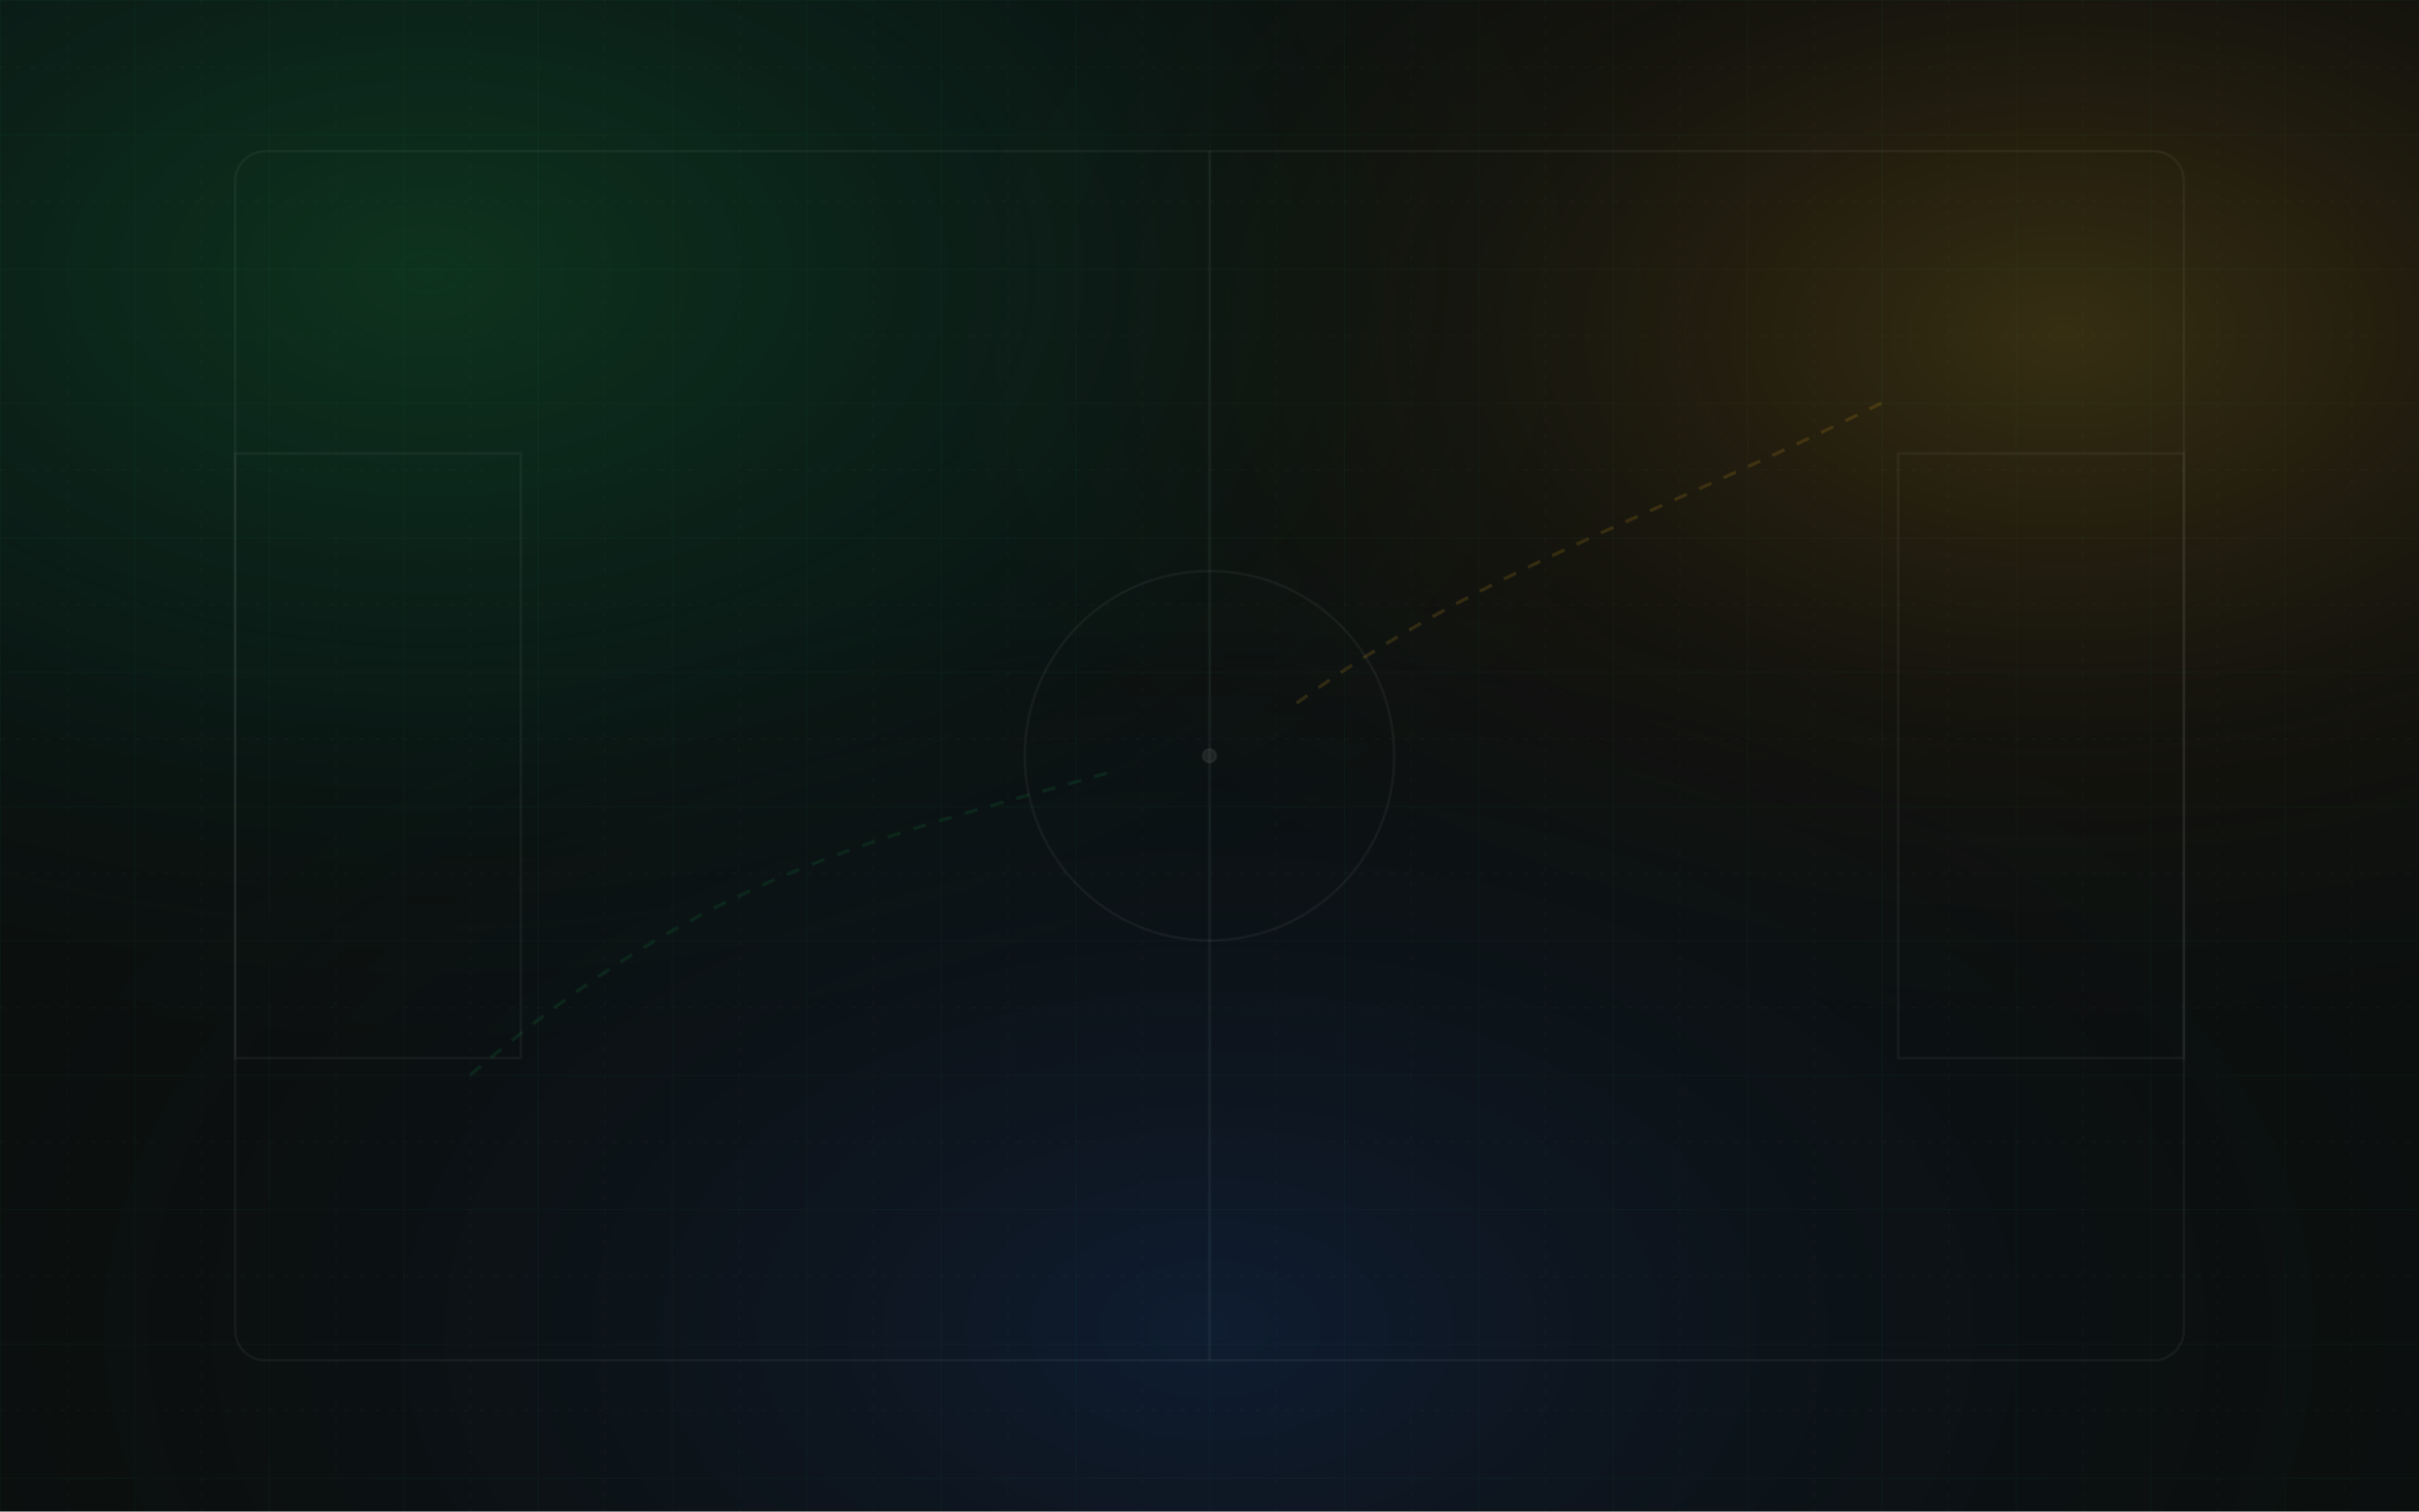
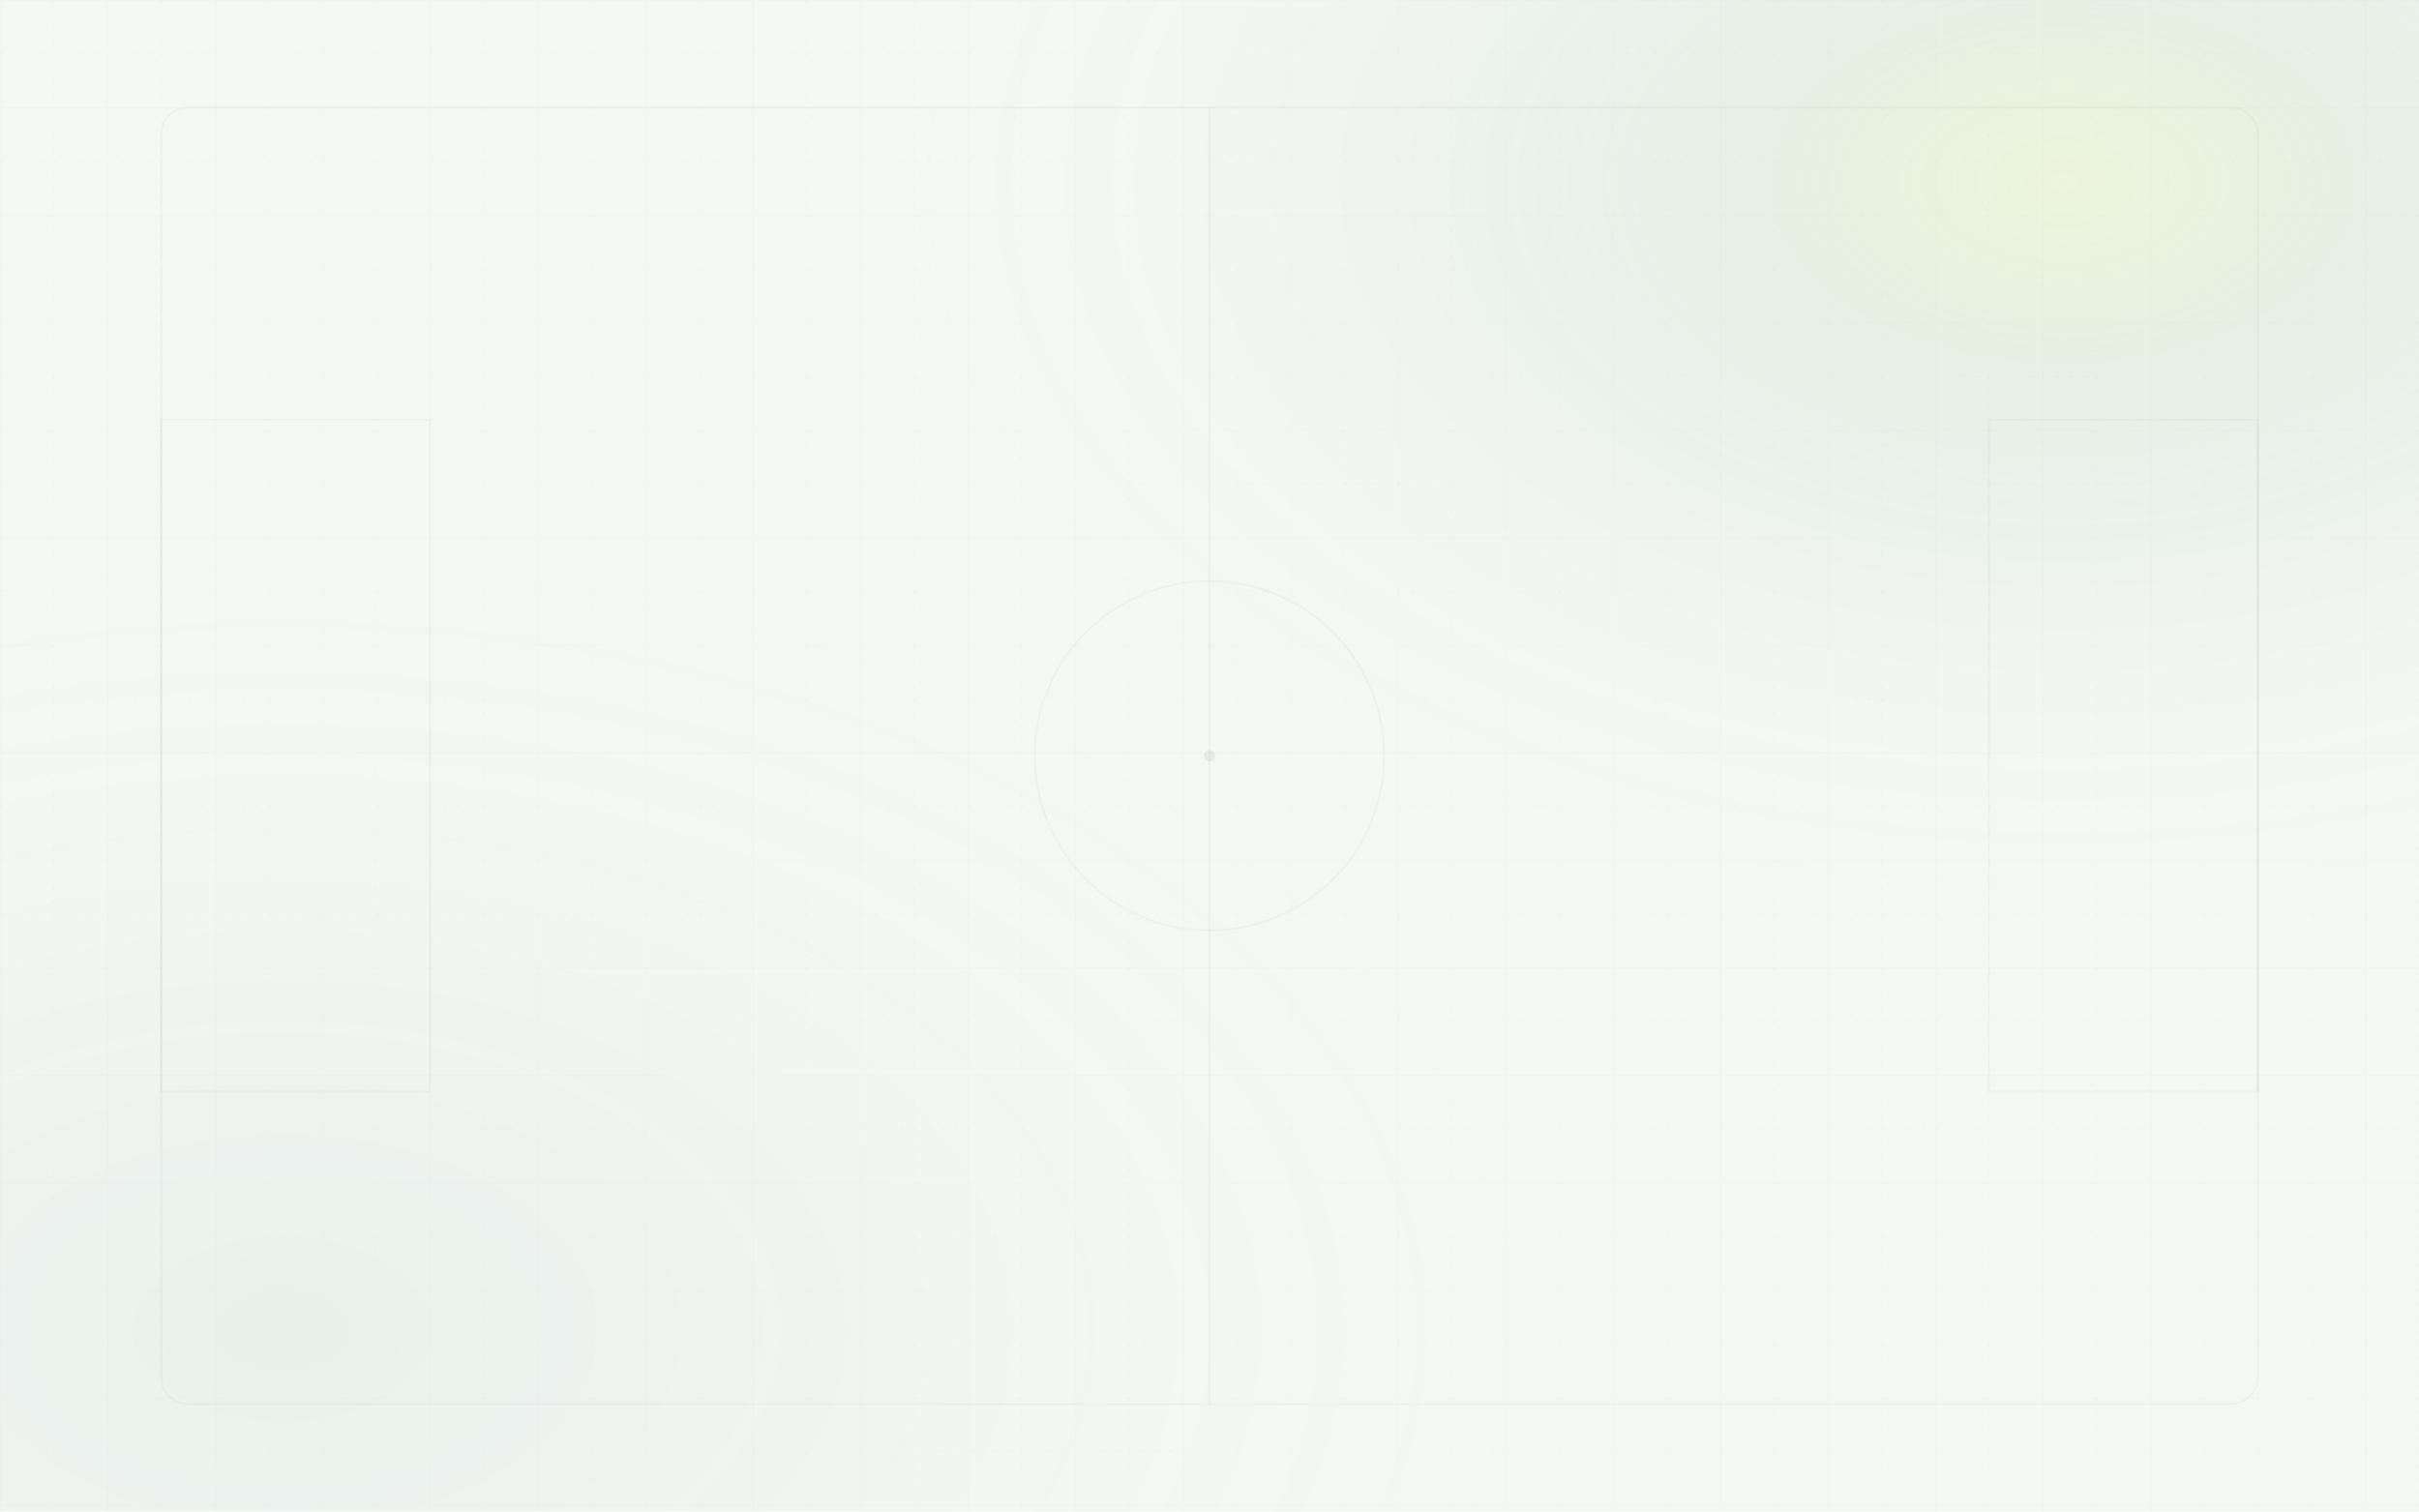
<svg xmlns="http://www.w3.org/2000/svg" viewBox="0 0 1440 900" width="100%" height="100%" preserveAspectRatio="xMidYMid slice">
  <defs>
-     <pattern id="chalk-grid" width="80" height="80" patternUnits="userSpaceOnUse">
-       <path d="M 80 0 L 0 0 0 80" fill="none" stroke="#16A34A" stroke-width="0.6" stroke-opacity="0.10" />
-       <path d="M 40 0 L 40 80 M 0 40 L 80 40" fill="none" stroke="#F5F5F5" stroke-width="0.4" stroke-dasharray="3 6" stroke-opacity="0.05" />
+     <pattern id="chalk-grid" width="64" height="64" patternUnits="userSpaceOnUse">
+       <path d="M 64 0 L 0 0 0 64" fill="none" stroke="#172033" stroke-width="0.5" stroke-opacity="0.035" />
+       <path d="M 32 0 L 32 64 M 0 32 L 64 32" fill="none" stroke="#19865B" stroke-width="0.4" stroke-dasharray="2 6" stroke-opacity="0.04" />
    </pattern>
-     <radialGradient id="stadium-emerald" cx="18%" cy="18%" r="55%">
-       <stop offset="0%" stop-color="#16A34A" stop-opacity="0.24" />
-       <stop offset="55%" stop-color="#059669" stop-opacity="0.07" />
-       <stop offset="100%" stop-color="#0B0F0E" stop-opacity="0" />
+     <radialGradient id="pitch-lime-glow" cx="85%" cy="12%" r="48%">
+       <stop offset="0%" stop-color="#C5F36A" stop-opacity="0.18" />
+       <stop offset="55%" stop-color="#19865B" stop-opacity="0.03" />
+       <stop offset="100%" stop-color="#F5F7F4" stop-opacity="0" />
    </radialGradient>
-     <radialGradient id="stadium-gold" cx="85%" cy="22%" r="50%">
-       <stop offset="0%" stop-color="#FBBF24" stop-opacity="0.18" />
-       <stop offset="50%" stop-color="#D97706" stop-opacity="0.05" />
-       <stop offset="100%" stop-color="#0B0F0E" stop-opacity="0" />
-     </radialGradient>
-     <radialGradient id="stadium-blue" cx="50%" cy="88%" r="55%">
-       <stop offset="0%" stop-color="#2563EB" stop-opacity="0.16" />
-       <stop offset="100%" stop-color="#0B0F0E" stop-opacity="0" />
+     <radialGradient id="pitch-emerald-glow" cx="12%" cy="88%" r="52%">
+       <stop offset="0%" stop-color="#19865B" stop-opacity="0.06" />
+       <stop offset="100%" stop-color="#F5F7F4" stop-opacity="0" />
    </radialGradient>
  </defs>
-   <rect width="1440" height="900" fill="#0B0F0E" />
+   <rect width="1440" height="900" fill="#F5F7F4" />
  <rect width="1440" height="900" fill="url(#chalk-grid)" />
-   <rect width="1440" height="900" fill="url(#stadium-emerald)" />
-   <rect width="1440" height="900" fill="url(#stadium-gold)" />
-   <rect width="1440" height="900" fill="url(#stadium-blue)" />
-   <g stroke="#F5F5F5" stroke-opacity="0.05" fill="none" stroke-width="1.5">
-     <rect x="140" y="90" width="1160" height="720" rx="18" />
-     <line x1="720" y1="90" x2="720" y2="810" />
-     <circle cx="720" cy="450" r="110" />
-     <circle cx="720" cy="450" r="4" fill="#F5F5F5" fill-opacity="0.08" />
-     <rect x="140" y="270" width="170" height="360" />
-     <rect x="1130" y="270" width="170" height="360" />
-   </g>
-   <g stroke="#16A34A" stroke-opacity="0.14" fill="none" stroke-width="2" stroke-dasharray="8 8">
-     <path d="M 280 640 C 420 520, 520 500, 660 460" />
-     <path d="M 1120 240 C 980 310, 880 340, 770 420" stroke="#FBBF24" stroke-opacity="0.14" />
+   <rect width="1440" height="900" fill="url(#pitch-lime-glow)" />
+   <rect width="1440" height="900" fill="url(#pitch-emerald-glow)" />
+   <g stroke="#172033" stroke-opacity="0.035" fill="none" stroke-width="1.25">
+     <rect x="96" y="64" width="1248" height="772" rx="16" />
+     <line x1="720" y1="64" x2="720" y2="836" />
+     <circle cx="720" cy="450" r="104" />
+     <circle cx="720" cy="450" r="3" fill="#19865B" fill-opacity="0.08" />
+     <rect x="96" y="250" width="160" height="400" />
+     <rect x="1184" y="250" width="160" height="400" />
  </g>
</svg>
